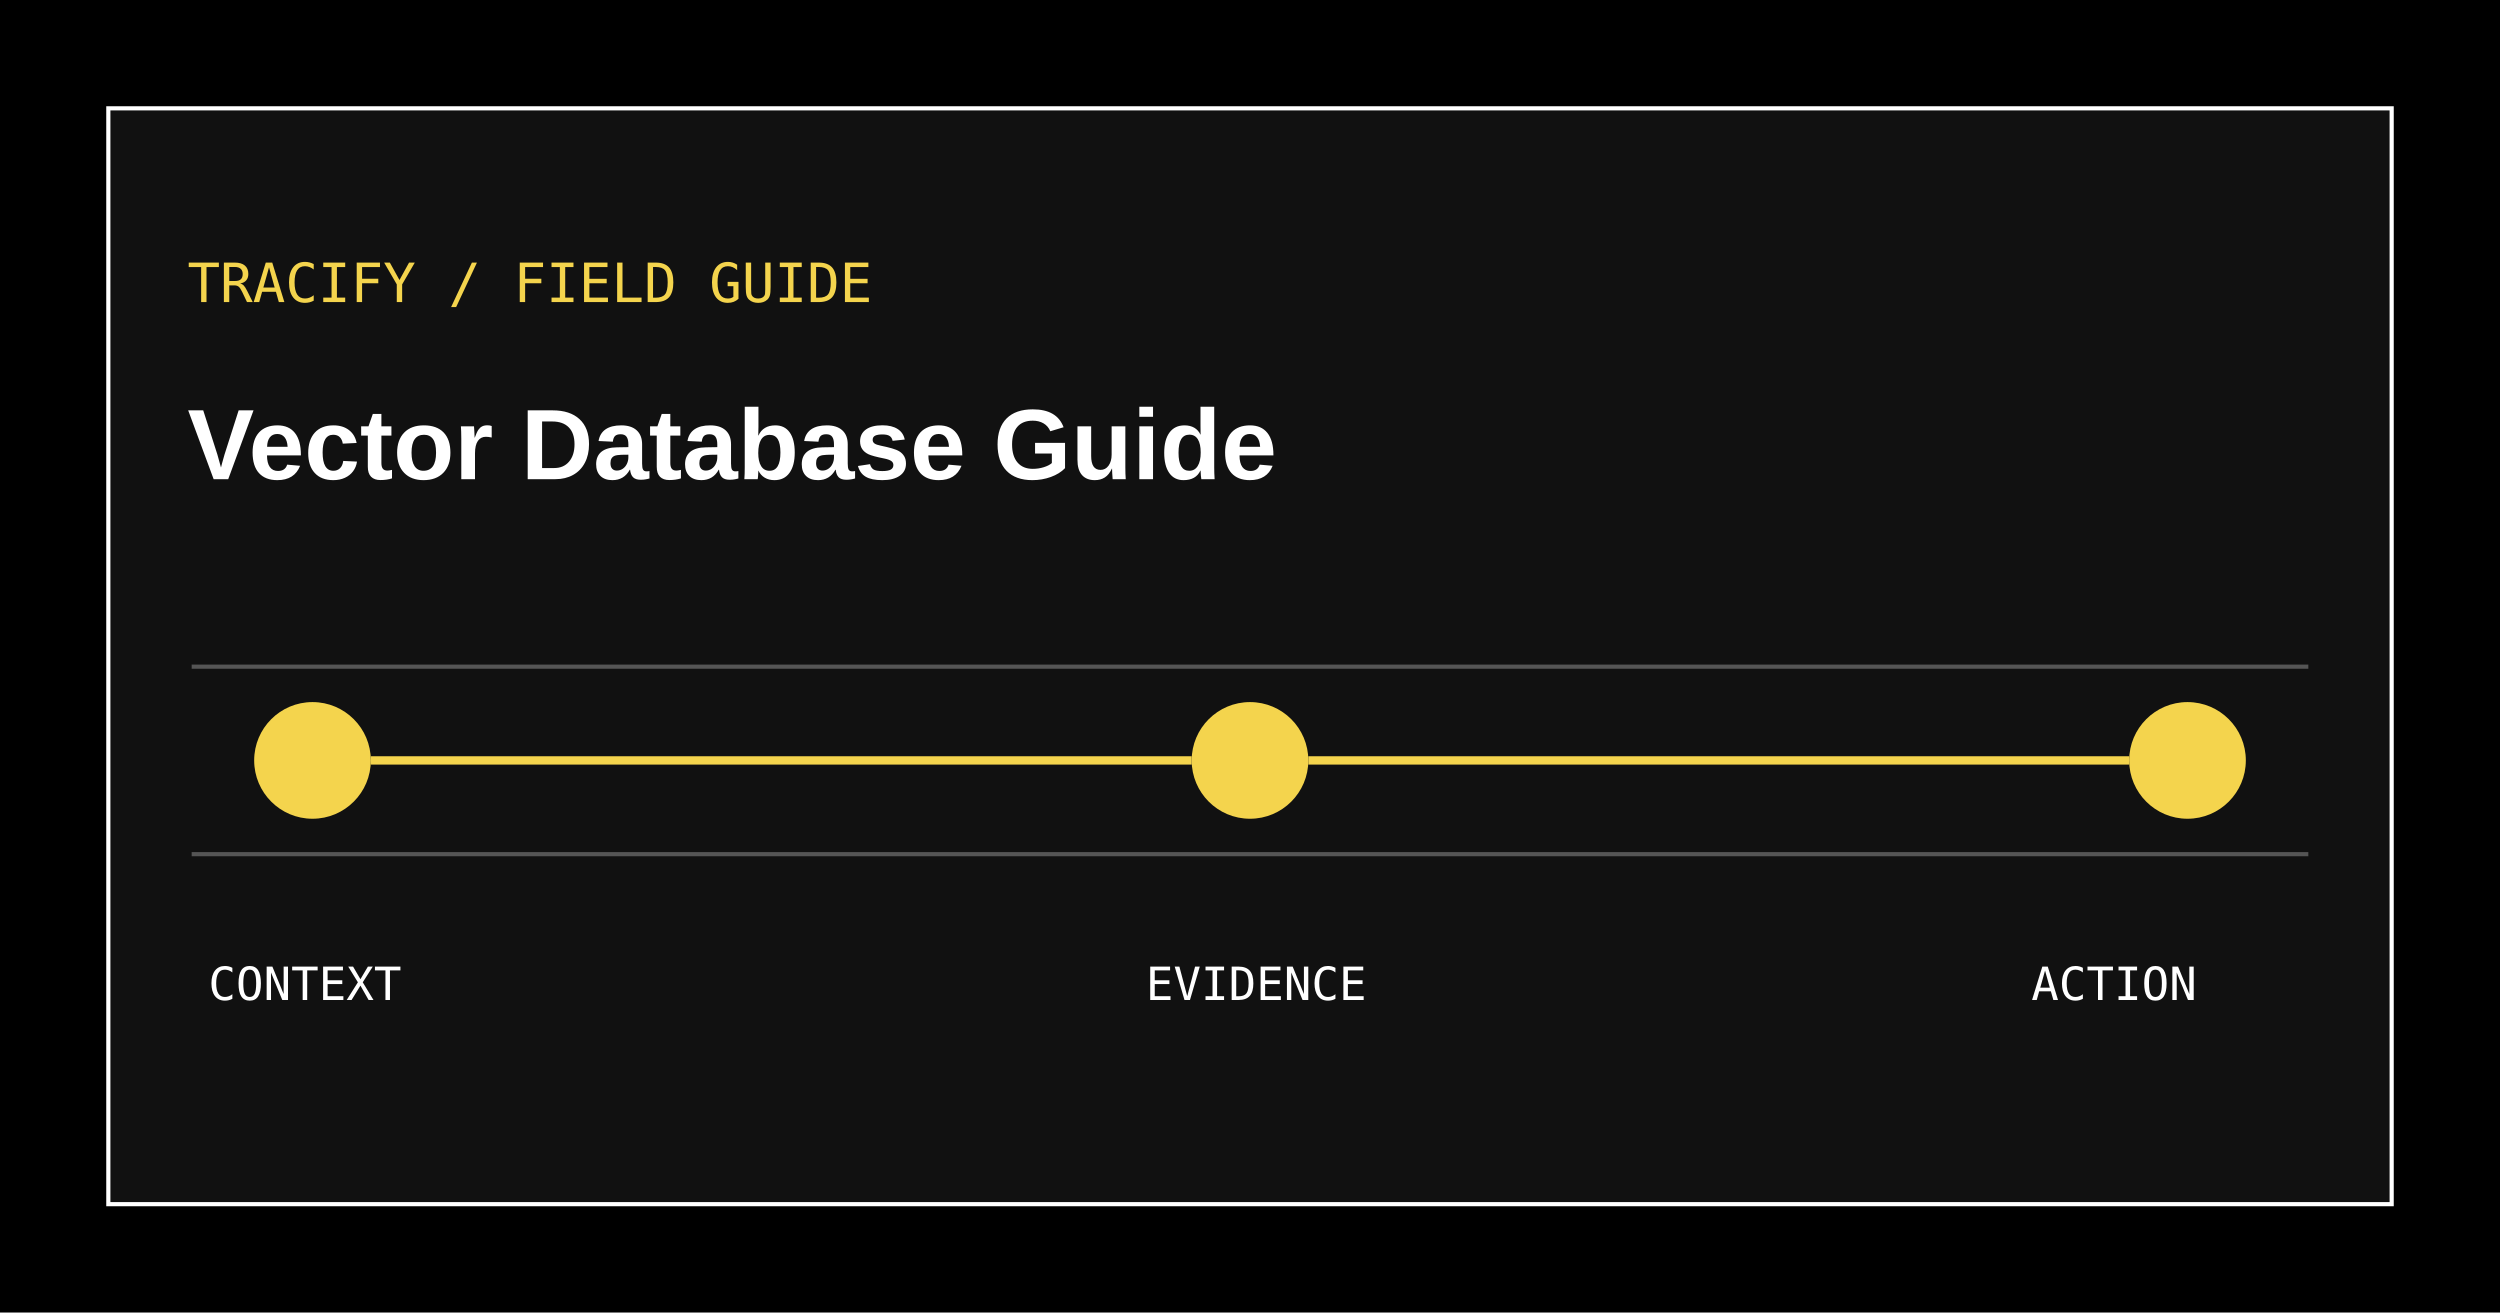
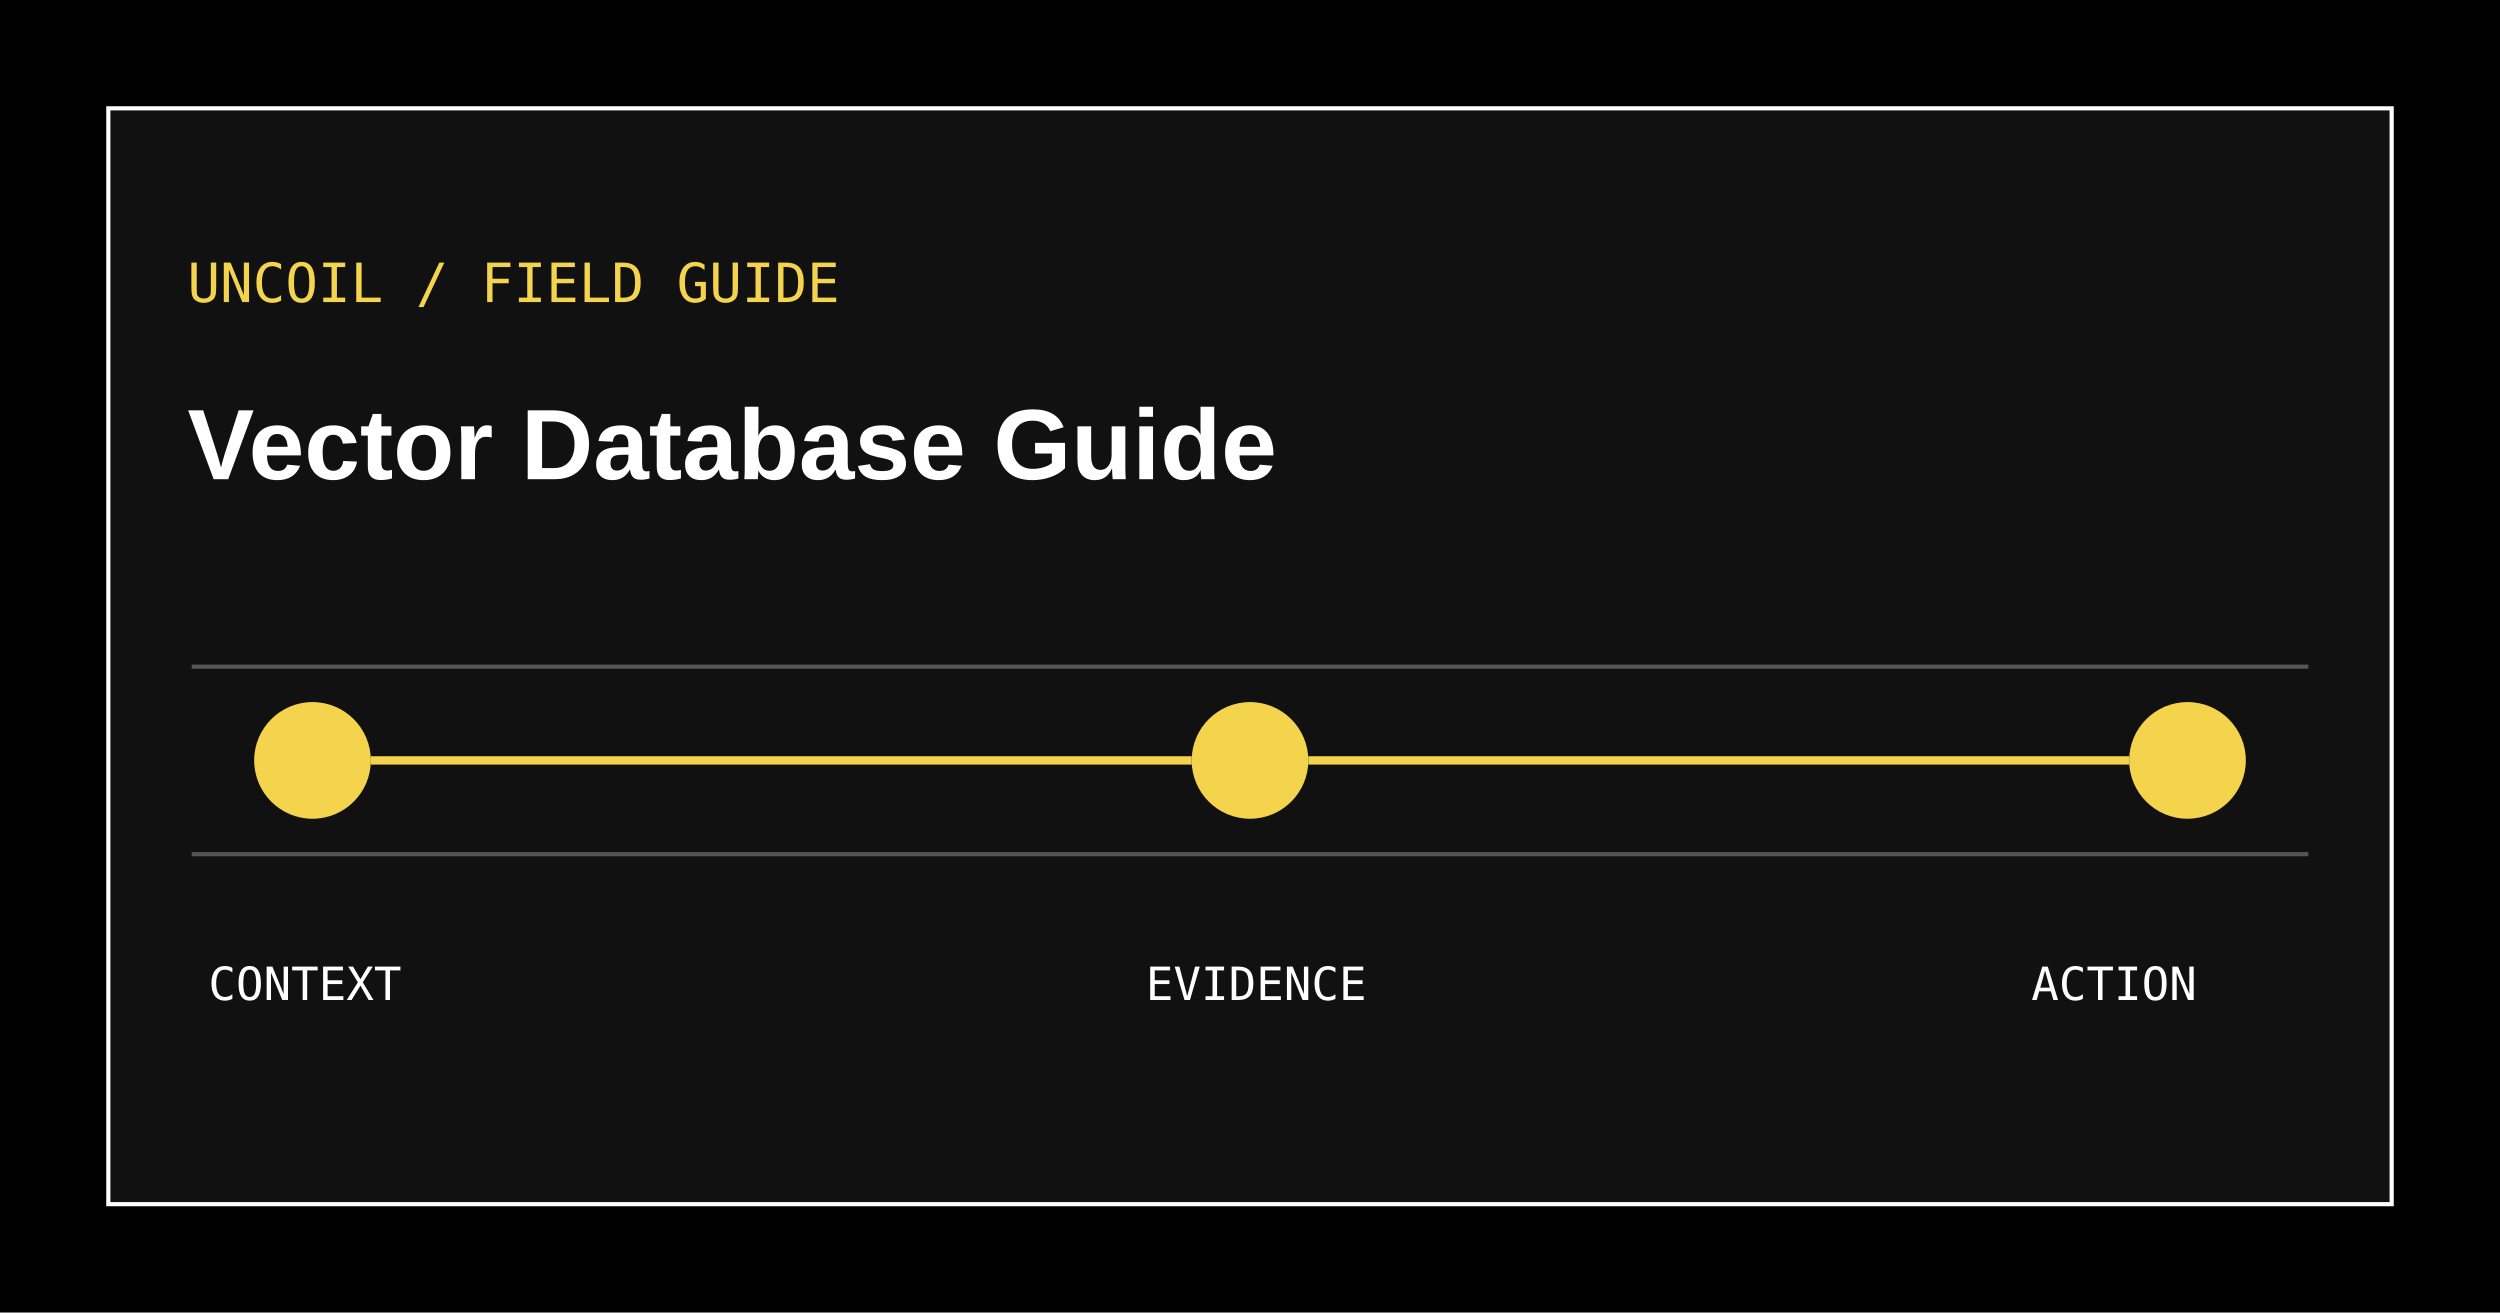
<svg xmlns="http://www.w3.org/2000/svg" viewBox="0 0 1200 630" role="img" aria-labelledby="title desc">
  <rect width="1200" height="630" fill="#000" />
  <rect x="52" y="52" width="1096" height="526" fill="#111" stroke="#fff" stroke-width="2" />
-   <text x="90" y="145" fill="#f4d44d" font-family="monospace" font-size="26">TRACIFY / FIELD GUIDE</text>
+   <text x="90" y="145" fill="#f4d44d" font-family="monospace" font-size="26">UNCOIL / FIELD GUIDE</text>
  <text x="90" y="230" fill="#fff" font-family="Arial,sans-serif" font-size="48" font-weight="700">Vector Database Guide</text>
  <path d="M92 320H1108M92 410H1108" stroke="#555" stroke-width="2" />
  <circle cx="150" cy="365" r="28" fill="#f4d44d" />
  <circle cx="600" cy="365" r="28" fill="#f4d44d" />
  <circle cx="1050" cy="365" r="28" fill="#f4d44d" />
  <path d="M178 365H572M628 365H1022" stroke="#f4d44d" stroke-width="4" />
  <text x="100" y="480" fill="#fff" font-family="monospace" font-size="22">CONTEXT</text>
  <text x="550" y="480" fill="#fff" font-family="monospace" font-size="22">EVIDENCE</text>
  <text x="975" y="480" fill="#fff" font-family="monospace" font-size="22">ACTION</text>
</svg>
